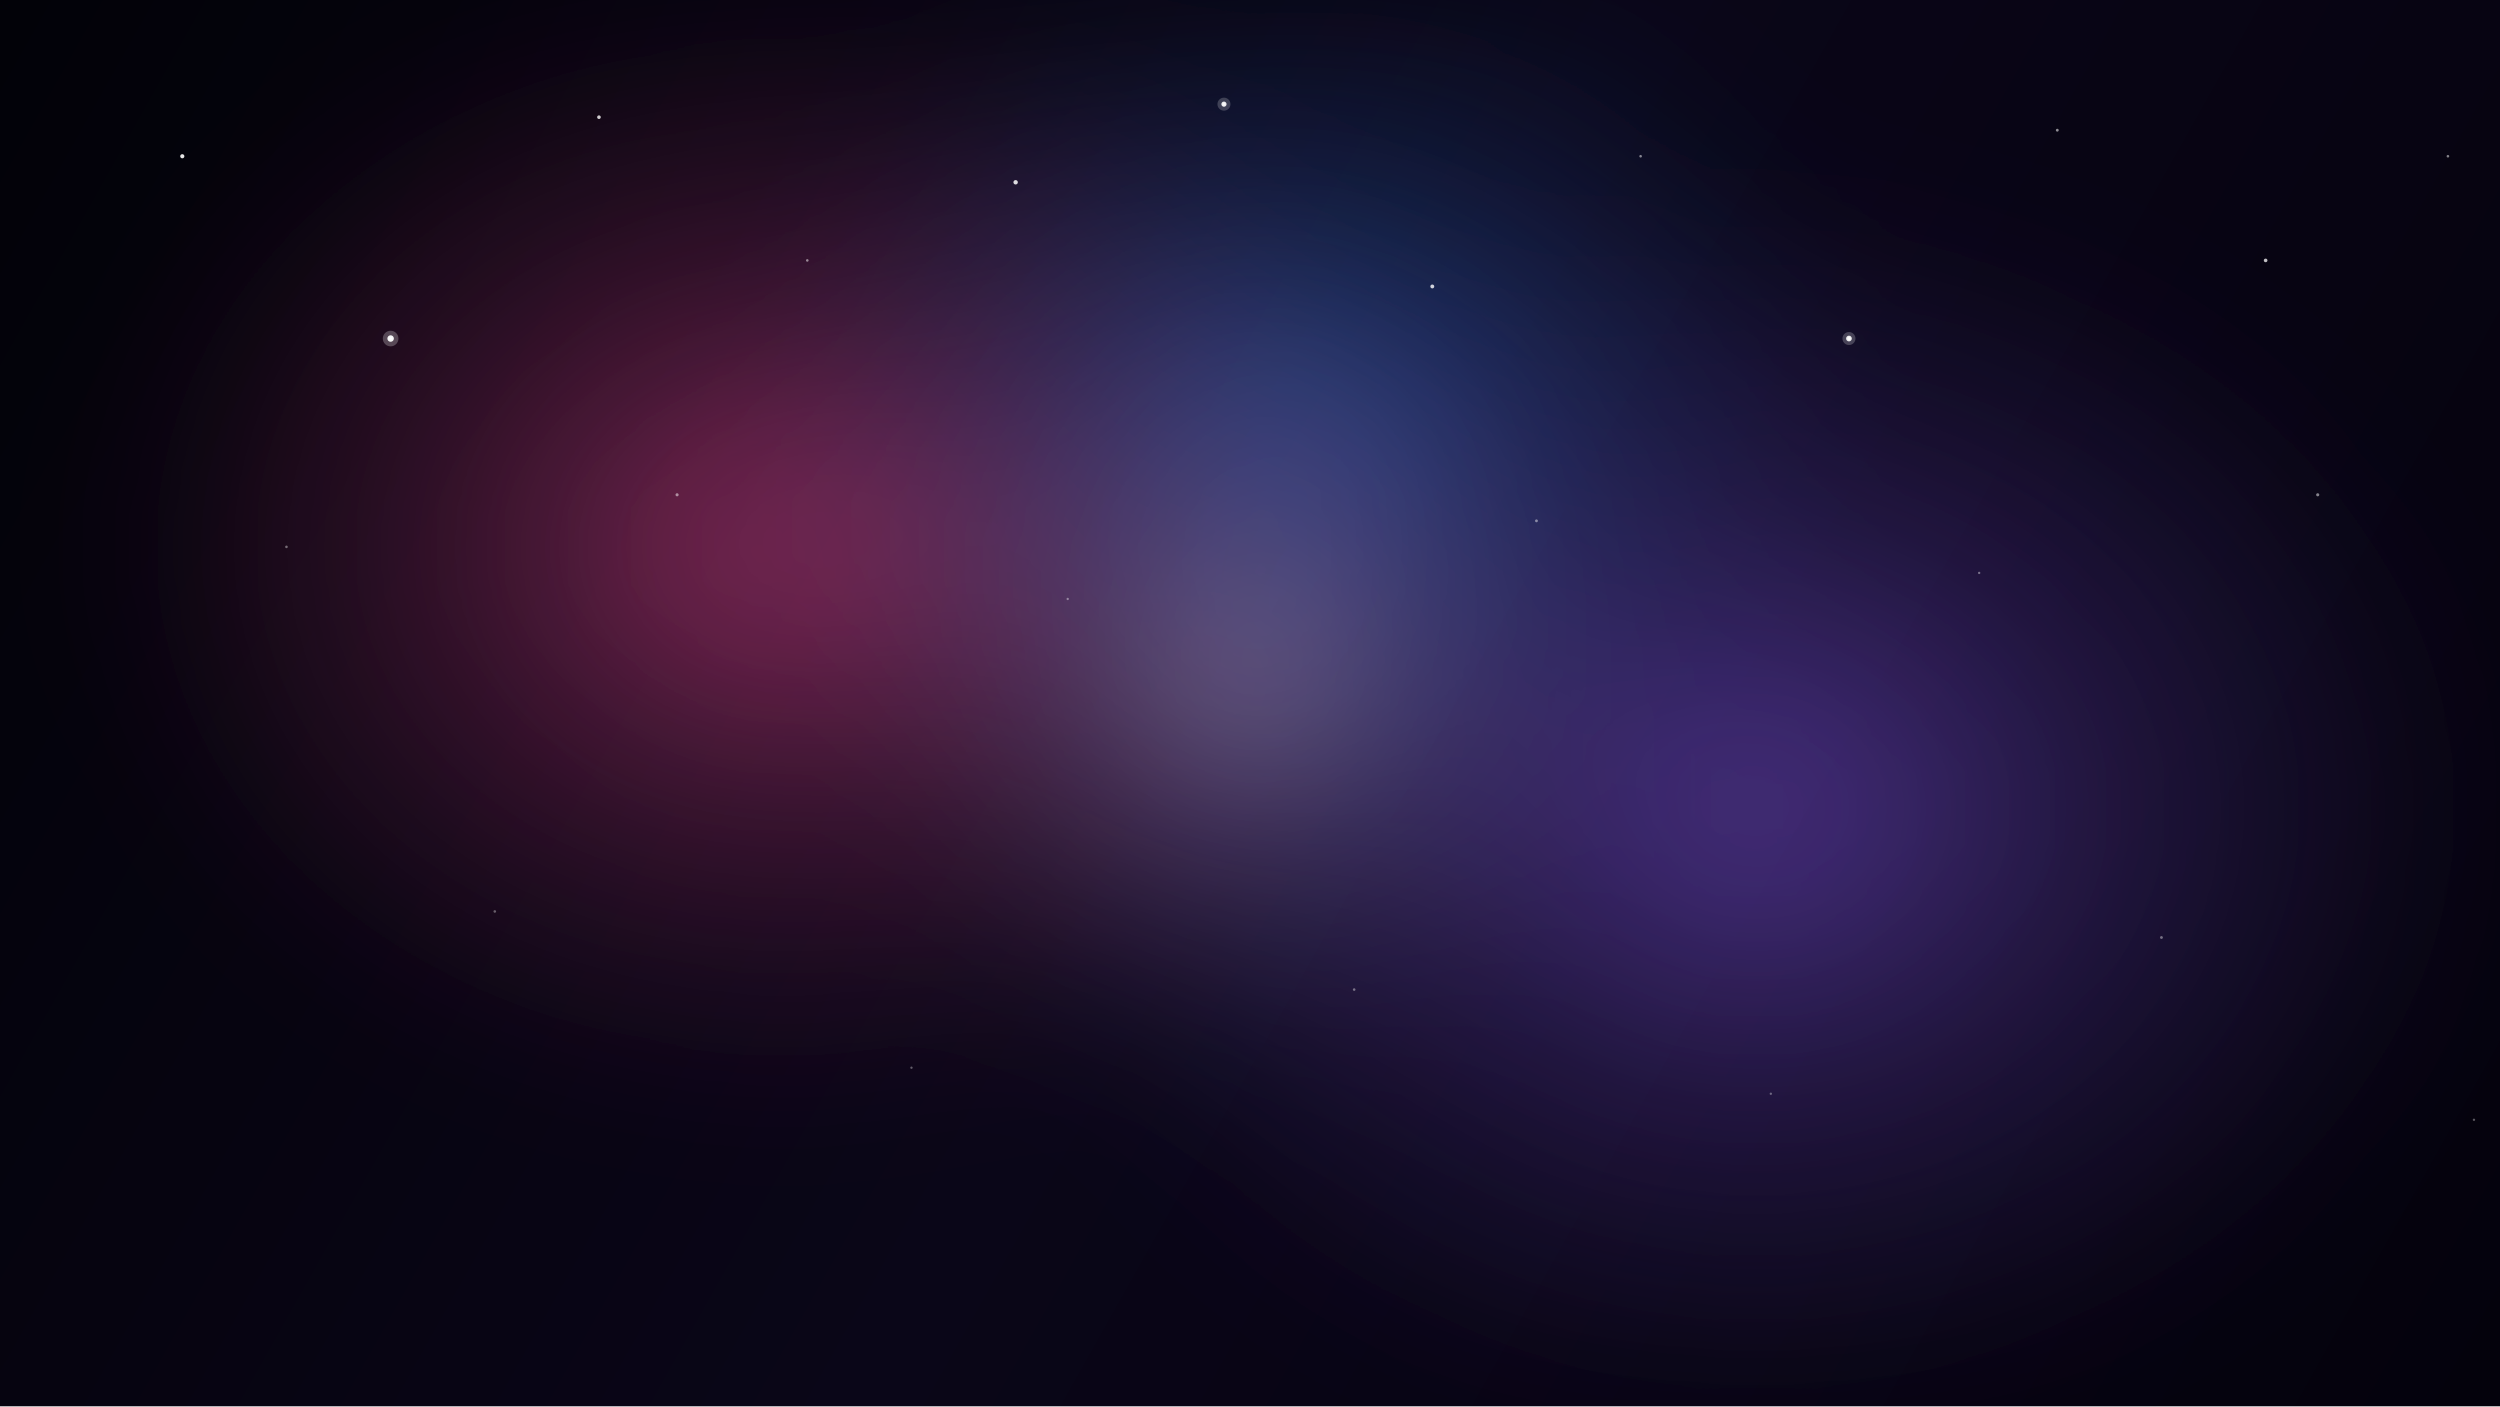
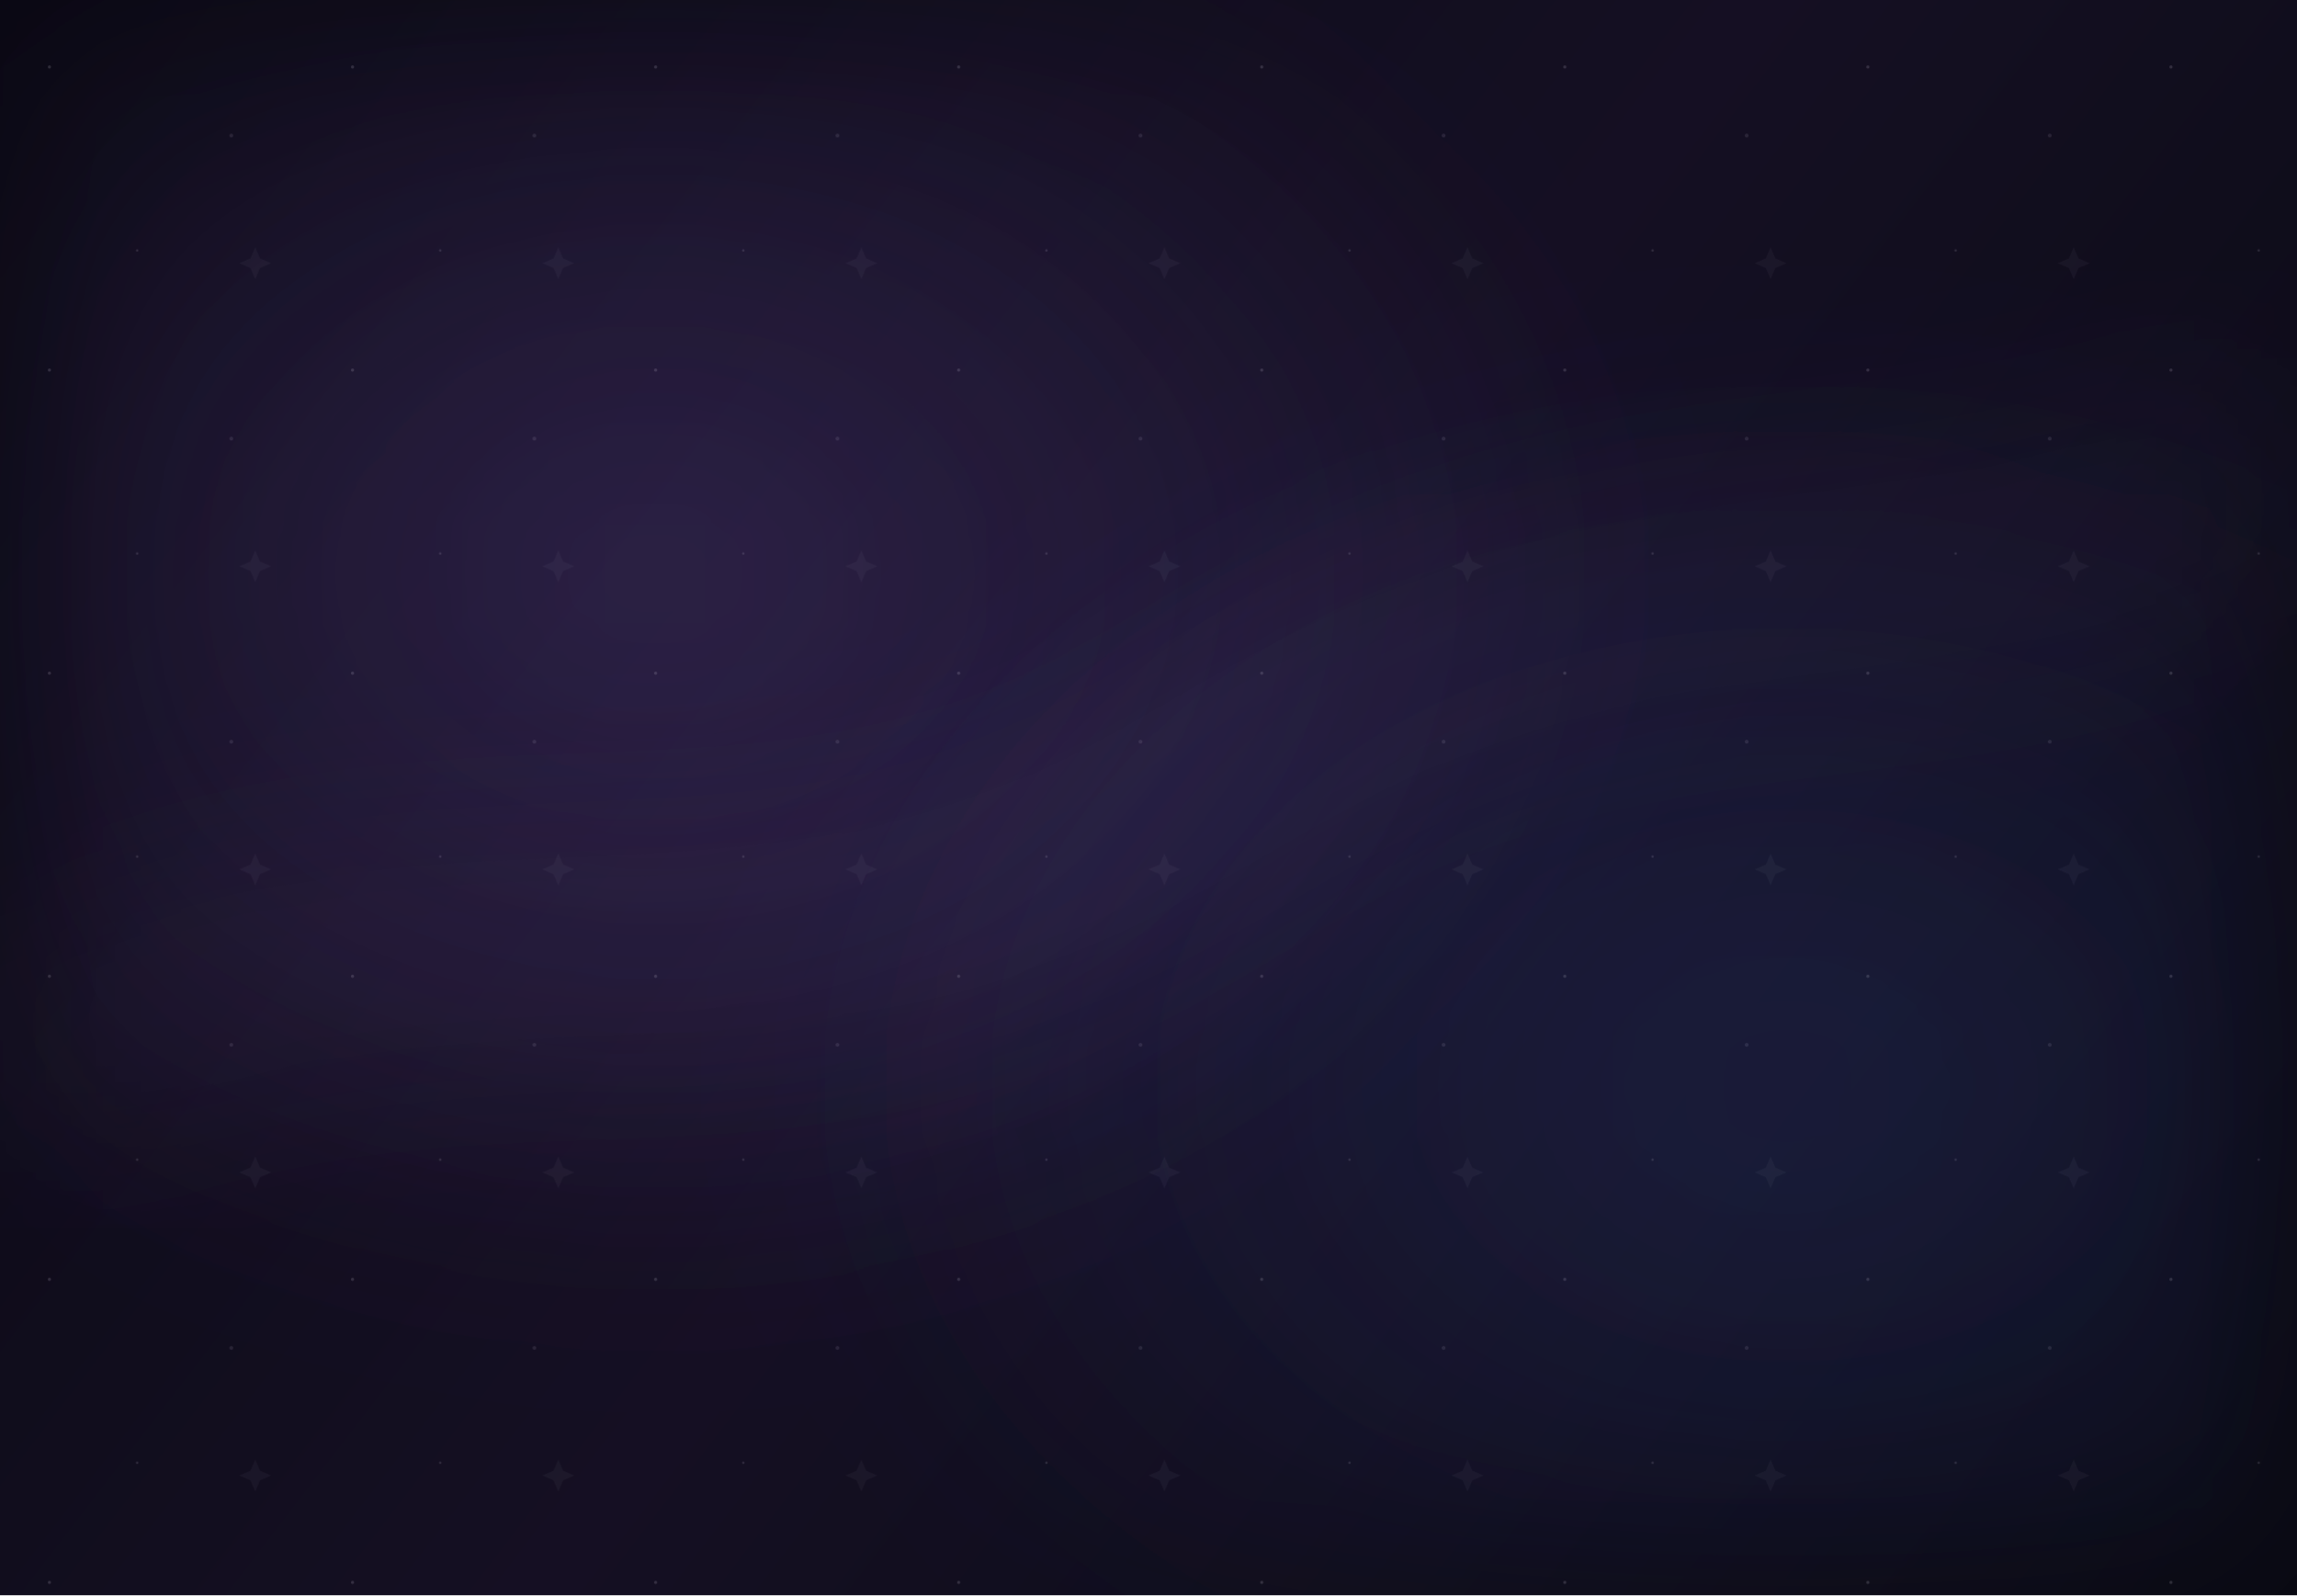
- <svg xmlns="http://www.w3.org/2000/svg" width="1920" height="1080" viewBox="0 0 1920 1080" fill="none">
+ <svg xmlns="http://www.w3.org/2000/svg" width="1440" height="1000" viewBox="0 0 1440 1000" fill="none">
  <defs>
-     <linearGradient id="space" x1="0" y1="0" x2="1920" y2="1080" gradientUnits="userSpaceOnUse">
-       <stop offset="0" stop-color="#020208" />
-       <stop offset="0.5" stop-color="#0A0618" />
-       <stop offset="1" stop-color="#04020C" />
+     <linearGradient id="base" x1="70" y1="0" x2="1370" y2="1000" gradientUnits="userSpaceOnUse">
+       <stop stop-color="#0B0915" />
+       <stop offset=".5" stop-color="#171126" />
+       <stop offset="1" stop-color="#090913" />
    </linearGradient>
-     <radialGradient id="nebulaPink" cx="0" cy="0" r="1" gradientUnits="userSpaceOnUse" gradientTransform="translate(600 420) scale(520 420)">
-       <stop stop-color="#FF4D9D" stop-opacity="0.5" />
-       <stop offset="0.5" stop-color="#FF4D9D" stop-opacity="0.18" />
-       <stop offset="1" stop-color="#FF4D9D" stop-opacity="0" />
+     <radialGradient id="violet" cx="0" cy="0" r="1" gradientTransform="translate(410 360) scale(620 470)" gradientUnits="userSpaceOnUse">
+       <stop stop-color="#825FCC" stop-opacity=".28" />
+       <stop offset="1" stop-color="#825FCC" stop-opacity="0" />
    </radialGradient>
-     <radialGradient id="nebulaPurple" cx="0" cy="0" r="1" gradientUnits="userSpaceOnUse" gradientTransform="translate(1350 620) scale(560 460)">
-       <stop stop-color="#8B5CF6" stop-opacity="0.5" />
-       <stop offset="0.5" stop-color="#8B5CF6" stop-opacity="0.18" />
-       <stop offset="1" stop-color="#8B5CF6" stop-opacity="0" />
+     <radialGradient id="indigo" cx="0" cy="0" r="1" gradientTransform="translate(1120 680) scale(650 470)" gradientUnits="userSpaceOnUse">
+       <stop stop-color="#485EC1" stop-opacity=".23" />
+       <stop offset="1" stop-color="#485EC1" stop-opacity="0" />
    </radialGradient>
-     <radialGradient id="nebulaBlue" cx="0" cy="0" r="1" gradientUnits="userSpaceOnUse" gradientTransform="translate(1000 300) scale(420 340)">
-       <stop stop-color="#3B82F6" stop-opacity="0.4" />
-       <stop offset="0.6" stop-color="#3B82F6" stop-opacity="0.12" />
-       <stop offset="1" stop-color="#3B82F6" stop-opacity="0" />
-     </radialGradient>
-     <radialGradient id="coreGlow" cx="0" cy="0" r="1" gradientUnits="userSpaceOnUse" gradientTransform="translate(960 520) scale(300 300)">
-       <stop stop-color="#FFFFFF" stop-opacity="0.35" />
-       <stop offset="0.4" stop-color="#C4B5FD" stop-opacity="0.15" />
-       <stop offset="1" stop-color="#C4B5FD" stop-opacity="0" />
-     </radialGradient>
-     <filter id="nebulaBlur" x="-50%" y="-50%" width="200%" height="200%">
-       <feGaussianBlur stdDeviation="60" />
+     <pattern id="stars" width="190" height="190" patternUnits="userSpaceOnUse">
+       <circle cx="31" cy="42" r="1" fill="#EEE8FF" fill-opacity=".16" />
+       <circle cx="145" cy="85" r="1.2" fill="#EEE8FF" fill-opacity=".11" />
+       <circle cx="86" cy="157" r=".8" fill="#EEE8FF" fill-opacity=".13" />
+       <path d="m160 155 3 7 7 3-7 3-3 7-3-7-7-3 7-3z" fill="#EEE8FF" fill-opacity=".045" />
+     </pattern>
+     <filter id="blur">
+       <feGaussianBlur stdDeviation="65" />
    </filter>
  </defs>
-   <rect width="1920" height="1080" fill="url(#space)" />
-   <g filter="url(#nebulaBlur)">
-     <rect width="1920" height="1080" fill="url(#nebulaPink)" />
-     <rect width="1920" height="1080" fill="url(#nebulaPurple)" />
-     <rect width="1920" height="1080" fill="url(#nebulaBlue)" />
-     <rect width="1920" height="1080" fill="url(#coreGlow)" />
-   </g>
-   <g fill="#FFFFFF">
-     <circle cx="140" cy="120" r="1.6" opacity="0.9" />
-     <circle cx="300" cy="260" r="1.1" opacity="0.6" />
-     <circle cx="460" cy="90" r="1.4" opacity="0.8" />
-     <circle cx="620" cy="200" r="1" opacity="0.5" />
-     <circle cx="780" cy="140" r="1.7" opacity="0.85" />
-     <circle cx="940" cy="80" r="1.2" opacity="0.6" />
-     <circle cx="1100" cy="220" r="1.5" opacity="0.8" />
-     <circle cx="1260" cy="120" r="1" opacity="0.5" />
-     <circle cx="1420" cy="260" r="1.3" opacity="0.7" />
-     <circle cx="1580" cy="100" r="1.1" opacity="0.55" />
-     <circle cx="1740" cy="200" r="1.4" opacity="0.75" />
-     <circle cx="1880" cy="120" r="1" opacity="0.5" />
-     <circle cx="220" cy="420" r="1" opacity="0.4" />
-     <circle cx="520" cy="380" r="1.2" opacity="0.5" />
-     <circle cx="820" cy="460" r="0.9" opacity="0.4" />
-     <circle cx="1180" cy="400" r="1.1" opacity="0.45" />
-     <circle cx="1520" cy="440" r="0.9" opacity="0.4" />
-     <circle cx="1780" cy="380" r="1.2" opacity="0.5" />
-     <circle cx="380" cy="700" r="1" opacity="0.35" />
-     <circle cx="700" cy="820" r="0.9" opacity="0.35" />
-     <circle cx="1040" cy="760" r="1" opacity="0.4" />
-     <circle cx="1360" cy="840" r="0.9" opacity="0.35" />
-     <circle cx="1660" cy="720" r="1.1" opacity="0.4" />
-     <circle cx="1900" cy="860" r="0.9" opacity="0.35" />
-   </g>
-   <g>
-     <circle cx="300" cy="260" r="2.5" fill="#FFFFFF" opacity="0.95" />
-     <circle cx="300" cy="260" r="6" fill="#FFFFFF" opacity="0.25" />
-     <circle cx="1420" cy="260" r="2.2" fill="#FFFFFF" opacity="0.9" />
-     <circle cx="1420" cy="260" r="5" fill="#FFFFFF" opacity="0.22" />
-     <circle cx="940" cy="80" r="2" fill="#FFFFFF" opacity="0.9" />
-     <circle cx="940" cy="80" r="5" fill="#FFFFFF" opacity="0.2" />
-   </g>
+   <rect width="1440" height="1000" fill="url(#base)" />
+   <rect width="1440" height="1000" fill="url(#violet)" filter="url(#blur)" />
+   <rect width="1440" height="1000" fill="url(#indigo)" filter="url(#blur)" />
+   <path d="M-80 720C250 490 470 690 760 490s520-50 780-270" stroke="#A288E3" stroke-opacity=".065" stroke-width="130" filter="url(#blur)" />
+   <rect width="1440" height="1000" fill="url(#stars)" />
+   <rect width="1440" height="1000" fill="#030207" fill-opacity=".09" />
</svg>
